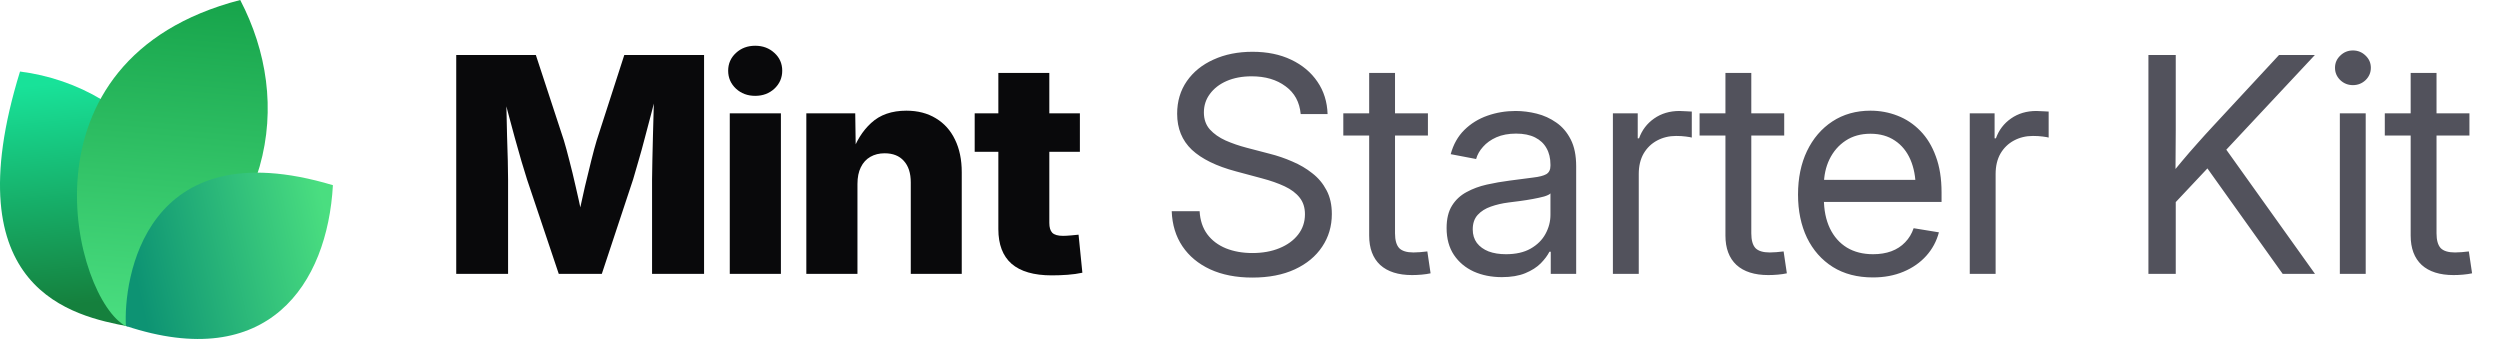
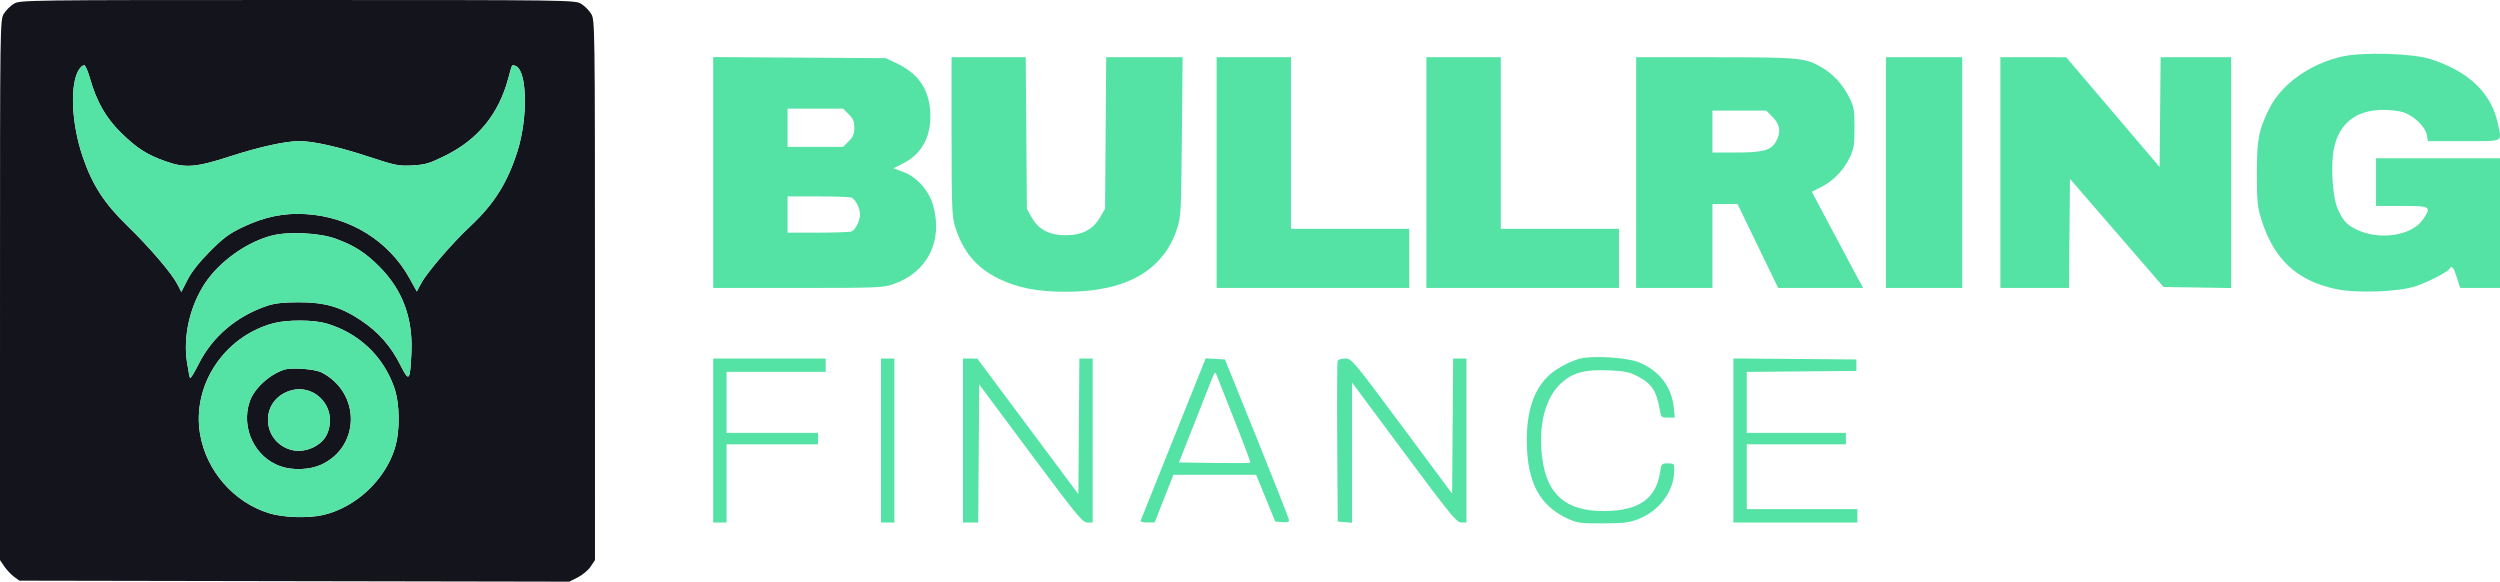
- <svg xmlns="http://www.w3.org/2000/svg" width="177" height="24" viewBox="0 0 177 24" fill="none">
-   <path d="M9.061 23.108C5.268 22.377 -3.391 20.627 1.417 5.064C9.634 6.099 16.973 14.064 9.061 23.108Z" fill="url(#paint0_linear_17557_2020)" />
-   <path d="M8.919 23.094C5.276 21.222 0.784 4.209 17.007 0C20.757 7.193 19.621 16.545 8.919 23.094Z" fill="url(#paint1_linear_17557_2020)" />
-   <path d="M8.914 23.079C8.735 19.882 10.159 9.085 23.57 13.111C23.181 20.123 18.984 26.418 8.914 23.079Z" fill="url(#paint2_linear_17557_2020)" />
-   <path d="M32.301 19.392V3.894H37.938L39.925 9.948C40.036 10.315 40.164 10.787 40.31 11.362C40.462 11.938 40.611 12.552 40.757 13.204C40.91 13.855 41.048 14.483 41.173 15.086C41.305 15.682 41.412 16.192 41.495 16.615H40.695C40.771 16.192 40.871 15.682 40.996 15.086C41.128 14.49 41.267 13.866 41.412 13.214C41.565 12.562 41.714 11.948 41.86 11.373C42.005 10.79 42.133 10.315 42.244 9.948L44.2 3.894H49.848V19.392H46.166V12.704C46.166 12.357 46.173 11.917 46.187 11.383C46.2 10.849 46.214 10.27 46.228 9.646C46.249 9.022 46.266 8.391 46.28 7.753C46.301 7.115 46.311 6.519 46.311 5.964H46.623C46.485 6.561 46.332 7.181 46.166 7.826C45.999 8.471 45.833 9.102 45.666 9.719C45.507 10.336 45.351 10.901 45.198 11.414C45.053 11.928 44.928 12.357 44.824 12.704L42.608 19.392H39.561L37.314 12.704C37.203 12.357 37.072 11.928 36.919 11.414C36.773 10.901 36.614 10.34 36.441 9.729C36.274 9.112 36.104 8.481 35.931 7.836C35.764 7.192 35.608 6.567 35.463 5.964H35.827C35.834 6.512 35.844 7.105 35.858 7.743C35.872 8.374 35.886 9.005 35.9 9.636C35.92 10.26 35.938 10.839 35.952 11.373C35.965 11.907 35.972 12.351 35.972 12.704V19.392H32.301ZM51.668 19.392V8.024H55.288V19.392H51.668ZM53.468 6.786C52.927 6.786 52.473 6.616 52.105 6.276C51.738 5.93 51.554 5.507 51.554 5.007C51.554 4.508 51.738 4.088 52.105 3.749C52.473 3.409 52.927 3.239 53.468 3.239C54.009 3.239 54.463 3.409 54.83 3.749C55.198 4.082 55.382 4.501 55.382 5.007C55.382 5.507 55.198 5.93 54.83 6.276C54.463 6.616 54.009 6.786 53.468 6.786ZM60.708 13.027V19.392H57.088V8.024H60.551L60.593 10.967H60.281C60.593 10.024 61.061 9.268 61.685 8.7C62.309 8.124 63.138 7.836 64.171 7.836C64.975 7.836 65.672 8.017 66.262 8.377C66.851 8.731 67.302 9.234 67.614 9.885C67.933 10.537 68.092 11.307 68.092 12.194V19.392H64.483V12.912C64.483 12.26 64.32 11.754 63.994 11.394C63.675 11.033 63.221 10.853 62.632 10.853C62.25 10.853 61.914 10.936 61.623 11.102C61.332 11.269 61.106 11.515 60.947 11.841C60.787 12.16 60.708 12.555 60.708 13.027ZM76.456 8.024V10.749H69.008V8.024H76.456ZM70.683 5.163H74.292V15.783C74.292 16.102 74.361 16.334 74.5 16.48C74.646 16.625 74.899 16.698 75.259 16.698C75.405 16.698 75.596 16.688 75.831 16.667C76.074 16.646 76.251 16.629 76.362 16.615L76.632 19.309C76.313 19.378 75.963 19.427 75.582 19.455C75.207 19.482 74.836 19.496 74.469 19.496C73.2 19.496 72.25 19.222 71.619 18.674C70.995 18.127 70.683 17.308 70.683 16.22V5.163Z" fill="#09090B" />
-   <path d="M88.667 19.652C87.523 19.652 86.528 19.458 85.682 19.07C84.843 18.681 84.188 18.137 83.716 17.437C83.245 16.736 82.992 15.908 82.957 14.951H84.933C84.968 15.596 85.148 16.14 85.474 16.584C85.8 17.021 86.24 17.354 86.795 17.582C87.35 17.804 87.974 17.915 88.667 17.915C89.388 17.915 90.026 17.801 90.581 17.572C91.143 17.343 91.583 17.024 91.902 16.615C92.228 16.199 92.391 15.717 92.391 15.169C92.391 14.698 92.266 14.306 92.017 13.994C91.767 13.675 91.413 13.408 90.956 13.193C90.498 12.978 89.954 12.787 89.323 12.621L87.502 12.132C86.123 11.765 85.082 11.255 84.382 10.603C83.689 9.944 83.342 9.095 83.342 8.055C83.342 7.174 83.571 6.404 84.028 5.746C84.486 5.087 85.117 4.577 85.921 4.217C86.726 3.849 87.645 3.666 88.678 3.666C89.718 3.666 90.63 3.853 91.413 4.227C92.204 4.602 92.824 5.122 93.275 5.787C93.726 6.446 93.965 7.209 93.993 8.076H92.089C92.013 7.23 91.656 6.574 91.018 6.11C90.387 5.638 89.586 5.403 88.615 5.403C87.95 5.403 87.36 5.513 86.847 5.735C86.341 5.957 85.946 6.262 85.661 6.651C85.377 7.032 85.235 7.469 85.235 7.961C85.235 8.447 85.377 8.849 85.661 9.168C85.946 9.48 86.317 9.74 86.774 9.948C87.232 10.149 87.724 10.319 88.251 10.457L89.884 10.884C90.439 11.023 90.977 11.206 91.496 11.435C92.023 11.657 92.495 11.934 92.911 12.267C93.334 12.593 93.67 12.995 93.92 13.474C94.17 13.945 94.294 14.504 94.294 15.149C94.294 16.015 94.066 16.788 93.608 17.468C93.157 18.148 92.512 18.681 91.673 19.07C90.834 19.458 89.832 19.652 88.667 19.652ZM101.097 8.024V9.594H95.106V8.024H101.097ZM96.937 5.163H98.767V16.521C98.767 17 98.865 17.347 99.059 17.562C99.26 17.77 99.6 17.874 100.078 17.874C100.21 17.874 100.366 17.867 100.546 17.853C100.733 17.832 100.903 17.815 101.056 17.801L101.285 19.351C101.097 19.392 100.886 19.423 100.65 19.444C100.414 19.465 100.189 19.475 99.974 19.475C98.996 19.475 98.244 19.236 97.717 18.758C97.197 18.272 96.937 17.579 96.937 16.677V5.163ZM106.33 19.621C105.595 19.621 104.932 19.489 104.343 19.226C103.754 18.955 103.285 18.564 102.939 18.05C102.592 17.53 102.419 16.896 102.419 16.147C102.419 15.495 102.547 14.965 102.804 14.556C103.06 14.146 103.403 13.828 103.833 13.599C104.263 13.363 104.742 13.186 105.269 13.068C105.796 12.95 106.333 12.857 106.881 12.787C107.574 12.69 108.132 12.617 108.555 12.569C108.978 12.52 109.287 12.441 109.481 12.33C109.675 12.212 109.772 12.014 109.772 11.737V11.654C109.772 11.203 109.679 10.815 109.492 10.489C109.311 10.163 109.041 9.91 108.68 9.729C108.32 9.549 107.872 9.459 107.338 9.459C106.805 9.459 106.34 9.546 105.945 9.719C105.556 9.892 105.241 10.118 104.998 10.395C104.755 10.665 104.593 10.953 104.509 11.258L102.71 10.915C102.897 10.222 103.22 9.65 103.677 9.199C104.135 8.748 104.679 8.412 105.31 8.19C105.941 7.968 106.607 7.857 107.307 7.857C107.8 7.857 108.295 7.92 108.795 8.044C109.301 8.169 109.765 8.381 110.188 8.679C110.611 8.97 110.951 9.369 111.208 9.875C111.464 10.374 111.593 11.005 111.593 11.768V19.392H109.793V17.822H109.7C109.568 18.085 109.363 18.359 109.086 18.643C108.809 18.921 108.444 19.153 107.994 19.34C107.543 19.527 106.988 19.621 106.33 19.621ZM106.621 17.998C107.321 17.998 107.904 17.867 108.368 17.603C108.84 17.333 109.19 16.986 109.419 16.563C109.654 16.133 109.772 15.682 109.772 15.211V13.692C109.703 13.769 109.554 13.841 109.325 13.911C109.096 13.973 108.829 14.032 108.524 14.088C108.226 14.143 107.921 14.192 107.609 14.233C107.304 14.275 107.033 14.309 106.798 14.337C106.354 14.393 105.938 14.49 105.549 14.628C105.168 14.76 104.86 14.954 104.624 15.211C104.388 15.467 104.27 15.811 104.27 16.241C104.27 16.615 104.367 16.934 104.561 17.198C104.762 17.461 105.04 17.662 105.393 17.801C105.747 17.933 106.156 17.998 106.621 17.998ZM114.193 19.392V8.024H115.951V9.792H116.045C116.253 9.209 116.61 8.741 117.116 8.388C117.622 8.034 118.219 7.857 118.905 7.857C119.058 7.857 119.217 7.864 119.384 7.878C119.55 7.885 119.682 7.892 119.779 7.899V9.74C119.716 9.719 119.578 9.695 119.363 9.667C119.155 9.639 118.922 9.625 118.666 9.625C118.174 9.625 117.726 9.733 117.324 9.948C116.922 10.163 116.603 10.471 116.367 10.874C116.138 11.276 116.024 11.758 116.024 12.319V19.392H114.193ZM126.322 8.024V9.594H120.33V8.024H126.322ZM122.161 5.163H123.992V16.521C123.992 17 124.089 17.347 124.283 17.562C124.484 17.77 124.824 17.874 125.302 17.874C125.434 17.874 125.59 17.867 125.77 17.853C125.958 17.832 126.127 17.815 126.28 17.801L126.509 19.351C126.322 19.392 126.11 19.423 125.874 19.444C125.639 19.465 125.413 19.475 125.198 19.475C124.221 19.475 123.468 19.236 122.941 18.758C122.421 18.272 122.161 17.579 122.161 16.677V5.163ZM132.604 19.642C131.502 19.642 130.555 19.396 129.765 18.903C128.974 18.404 128.364 17.714 127.934 16.834C127.511 15.946 127.3 14.927 127.3 13.775C127.3 12.611 127.511 11.584 127.934 10.697C128.364 9.802 128.964 9.102 129.734 8.596C130.51 8.089 131.408 7.836 132.428 7.836C133.1 7.836 133.738 7.954 134.341 8.19C134.952 8.426 135.489 8.783 135.954 9.261C136.425 9.74 136.793 10.343 137.056 11.071C137.327 11.792 137.462 12.645 137.462 13.63V14.296H128.433V12.735H136.463L135.631 13.297C135.631 12.541 135.506 11.876 135.257 11.3C135.007 10.725 134.643 10.277 134.165 9.958C133.686 9.632 133.107 9.469 132.428 9.469C131.748 9.469 131.162 9.632 130.67 9.958C130.177 10.284 129.796 10.725 129.526 11.279C129.262 11.827 129.13 12.441 129.13 13.12V14.046C129.13 14.864 129.273 15.572 129.557 16.168C129.841 16.757 130.243 17.211 130.763 17.53C131.283 17.842 131.901 17.998 132.615 17.998C133.093 17.998 133.523 17.929 133.905 17.79C134.293 17.645 134.619 17.433 134.882 17.156C135.153 16.879 135.354 16.546 135.486 16.157L137.275 16.449C137.108 17.08 136.81 17.634 136.38 18.113C135.95 18.591 135.413 18.966 134.768 19.236C134.123 19.507 133.402 19.642 132.604 19.642ZM139.459 19.392V8.024H141.217V9.792H141.311C141.519 9.209 141.876 8.741 142.382 8.388C142.888 8.034 143.485 7.857 144.171 7.857C144.324 7.857 144.483 7.864 144.649 7.878C144.816 7.885 144.948 7.892 145.045 7.899V9.74C144.982 9.719 144.844 9.695 144.629 9.667C144.421 9.639 144.188 9.625 143.932 9.625C143.439 9.625 142.992 9.733 142.59 9.948C142.188 10.163 141.869 10.471 141.633 10.874C141.404 11.276 141.29 11.758 141.29 12.319V19.392H139.459ZM153.429 14.961V12.715C153.783 12.257 154.136 11.82 154.49 11.404C154.844 10.981 155.204 10.565 155.572 10.156C155.939 9.74 156.314 9.327 156.695 8.918L161.355 3.894H163.893L157.277 10.967H157.184L153.429 14.961ZM152.108 19.392V3.894H154.043V9.241L154.022 12.559L154.043 13.505V19.392H152.108ZM161.615 19.392L155.967 11.477L157.173 9.969L163.903 19.392H161.615ZM165.661 19.392V8.024H167.492V19.392H165.661ZM166.587 6.027C166.24 6.027 165.942 5.909 165.692 5.673C165.443 5.43 165.318 5.139 165.318 4.799C165.318 4.459 165.443 4.172 165.692 3.936C165.942 3.693 166.24 3.572 166.587 3.572C166.934 3.572 167.232 3.693 167.482 3.936C167.731 4.172 167.856 4.459 167.856 4.799C167.856 5.139 167.731 5.43 167.482 5.673C167.232 5.909 166.934 6.027 166.587 6.027ZM174.836 8.024V9.594H168.844V8.024H174.836ZM170.675 5.163H172.506V16.521C172.506 17 172.603 17.347 172.797 17.562C172.998 17.77 173.338 17.874 173.816 17.874C173.948 17.874 174.104 17.867 174.284 17.853C174.472 17.832 174.641 17.815 174.794 17.801L175.023 19.351C174.836 19.392 174.624 19.423 174.388 19.444C174.153 19.465 173.927 19.475 173.712 19.475C172.735 19.475 171.982 19.236 171.455 18.758C170.935 18.272 170.675 17.579 170.675 16.677V5.163Z" fill="#52525C" />
-   <defs>
-     <linearGradient id="paint0_linear_17557_2020" x1="3.776" y1="5.916" x2="5.232" y2="21.559" gradientUnits="userSpaceOnUse">
-       <stop stop-color="#18E299" />
-       <stop offset="1" stop-color="#15803D" />
-     </linearGradient>
-     <linearGradient id="paint1_linear_17557_2020" x1="12.171" y1="-0.718" x2="10.19" y2="22.983" gradientUnits="userSpaceOnUse">
-       <stop stop-color="#16A34A" />
-       <stop offset="1" stop-color="#4ADE80" />
-     </linearGradient>
-     <linearGradient id="paint2_linear_17557_2020" x1="23.133" y1="15.353" x2="9.338" y2="18.52" gradientUnits="userSpaceOnUse">
-       <stop stop-color="#4ADE80" />
-       <stop offset="1" stop-color="#0D9373" />
-     </linearGradient>
-   </defs>
+ <svg xmlns="http://www.w3.org/2000/svg" width="1311" height="305" viewBox="0 0 1311 305" version="1.1">
+   <path d="M 7.241 1.995 C 5.448 3.088, 3.088 5.448, 1.995 7.241 C 0.037 10.452, 0.007 12.569, 0.004 152.102 L -0 293.704 2.250 297.010 C 3.487 298.828, 5.770 301.257, 7.323 302.408 L 10.146 304.500 154.334 304.763 L 298.523 305.026 303.003 302.763 C 305.468 301.518, 308.500 298.971, 309.742 297.102 L 312 293.704 311.996 152.102 C 311.993 12.569, 311.963 10.452, 310.005 7.241 C 308.912 5.448, 306.552 3.088, 304.759 1.995 C 301.546 0.036, 299.426 0.007, 156 0.007 C 12.574 0.007, 10.454 0.036, 7.241 1.995 M 41.476 36.396 C 36.528 43.948, 37.400 64.737, 43.399 82.262 C 48.461 97.050, 54.689 106.671, 66.834 118.465 C 78.613 129.902, 90.126 143.366, 93.081 149.159 L 95.092 153.102 98.293 146.801 C 100.392 142.669, 104.433 137.533, 110.034 131.881 C 117.018 124.834, 120.118 122.525, 127.037 119.215 C 138.561 113.702, 148.819 111.572, 160.415 112.283 C 183.582 113.705, 203.938 126.335, 214.817 146.036 L 218.582 152.853 220.807 148.676 C 223.924 142.825, 236.943 127.701, 246.842 118.431 C 259.178 106.879, 266.197 95.645, 271.411 79.108 C 276.945 61.558, 276.403 36.904, 270.433 34.613 C 268.320 33.802, 268.660 33.241, 266.572 41 C 261.504 59.836, 250.737 73.072, 233.539 81.610 C 225.218 85.741, 223.064 86.382, 216.266 86.752 C 209.043 87.146, 207.416 86.818, 193 82.071 C 177.638 77.011, 164.205 74, 157 74 C 149.785 74, 136.083 77.018, 120.740 81.985 C 102.604 87.857, 97.214 88.269, 86.757 84.578 C 77.043 81.149, 71.655 77.684, 63.377 69.539 C 55.465 61.754, 50.579 53.158, 47.144 40.976 C 46.158 37.479, 44.851 34.450, 44.239 34.246 C 43.628 34.043, 42.384 35.010, 41.476 36.396 M 142.645 123.518 C 129.504 126.848, 115.117 137.091, 107.533 148.516 C 99.617 160.442, 95.990 176.218, 98.041 189.802 C 98.680 194.036, 99.409 197.837, 99.660 198.249 C 99.911 198.661, 101.968 195.299, 104.231 190.778 C 111.320 176.614, 124.115 165.745, 140 160.391 C 144.013 159.038, 148.474 158.532, 156.500 158.518 C 170.373 158.495, 178.712 160.913, 189.389 168.054 C 198.543 174.177, 204.969 181.486, 209.998 191.495 C 214.547 200.551, 215.050 199.981, 215.748 184.988 C 216.589 166.932, 211.138 152.185, 199.134 140.037 C 191.755 132.570, 185.963 128.842, 176.120 125.224 C 167.640 122.106, 151.467 121.282, 142.645 123.518 M 143.275 169.539 C 117.454 176.493, 100.556 202.124, 104.932 227.699 C 108.216 246.895, 122.516 263.334, 140.928 269.081 C 148.493 271.442, 161.625 271.886, 169.499 270.047 C 186.510 266.075, 201.837 251.819, 207.023 235.145 C 209.891 225.924, 209.729 211.678, 206.657 203 C 200.862 186.631, 188.016 174.573, 171.068 169.595 C 164.384 167.632, 150.460 167.604, 143.275 169.539 M 148.994 193.875 C 141.183 196.436, 133.247 203.779, 130.934 210.584 C 126.254 224.352, 133.567 239.761, 147.035 244.512 C 153.483 246.787, 162.564 246.416, 168.538 243.634 C 189.048 234.084, 189.164 205.961, 168.737 195.357 C 165.138 193.490, 152.958 192.575, 148.994 193.875 M 149.274 206.036 C 136.027 212.772, 138.300 232.071, 152.795 235.935 C 159.971 237.847, 168.945 233.769, 171.613 227.383 C 177.699 212.817, 163.196 198.957, 149.274 206.036" stroke="none" fill="#13141c" fill-rule="evenodd" />
+   <path d="M 1228.500 29.585 C 1211.682 33.274, 1196.608 43.910, 1190.196 56.612 C 1184.466 67.962, 1183.511 72.872, 1183.505 91 C 1183.501 105.508, 1183.783 108.406, 1185.841 115 C 1192.389 135.980, 1204.456 147.235, 1225.094 151.614 C 1235.848 153.895, 1258.085 153.053, 1267 150.027 C 1273.569 147.798, 1283.470 142.667, 1284.538 140.939 C 1285.728 139.013, 1286.682 140.148, 1288.368 145.500 L 1290.102 151 1300.551 151 L 1311 151 1311 117 L 1311 83 1278.500 83 L 1246 83 1246 95.500 L 1246 108 1259.500 108 C 1274.760 108, 1275.207 108.288, 1270.561 115.125 C 1264.688 123.767, 1247.250 126.251, 1235.292 120.148 C 1230.430 117.667, 1228.591 115.582, 1225.865 109.463 C 1223.160 103.391, 1222.126 86.528, 1223.926 77.856 C 1226.641 64.777, 1235.424 57.777, 1249.314 57.623 C 1253.266 57.579, 1258.246 58.150, 1260.381 58.892 C 1265.932 60.822, 1271.807 66.455, 1272.583 70.591 L 1273.223 74 1292.111 74 C 1313.590 74, 1312.002 74.822, 1309.876 64.799 C 1306.471 48.755, 1294.668 37.469, 1274.500 30.976 C 1265.223 27.989, 1239.343 27.207, 1228.500 29.585 M 374 90.461 L 374 151 418.343 151 C 459.894 151, 463.048 150.876, 468.427 149.025 C 486.302 142.875, 494.609 126.493, 489.353 107.760 C 487.152 99.916, 480.865 92.835, 473.742 90.178 L 468.573 88.250 473.626 85.689 C 483.817 80.525, 488.695 70.964, 487.766 57.975 C 486.934 46.339, 481.261 38.393, 470 33.090 L 464.500 30.500 419.250 30.211 L 374 29.923 374 90.461 M 499 71.318 C 499 106.403, 499.243 113.456, 500.612 118.068 C 504.665 131.729, 511.972 140.521, 524.086 146.310 C 533.986 151.042, 544.205 153, 559 153 C 590.513 153, 609.927 142.010, 617.220 120.042 C 619.281 113.834, 619.411 111.369, 619.773 71.750 L 620.154 30 600.120 30 L 580.086 30 579.793 69.750 L 579.500 109.500 576.848 114.011 C 573.105 120.377, 567.599 123.274, 559.093 123.352 C 550.438 123.431, 544.610 120.412, 541.013 113.987 L 538.500 109.500 538.197 69.750 L 537.894 30 518.447 30 L 499 30 499 71.318 M 638 90.500 L 638 151 688.500 151 L 739 151 739 135.500 L 739 120 708 120 L 677 120 677 75 L 677 30 657.500 30 L 638 30 638 90.500 M 748 90.500 L 748 151 798.500 151 L 849 151 849 135.500 L 849 120 818 120 L 787 120 787 75 L 787 30 767.500 30 L 748 30 748 90.500 M 858 90.500 L 858 151 878 151 L 898 151 898 129 L 898 107 904.583 107 L 911.166 107 921.815 129 L 932.463 151 954.737 151 L 977.010 151 972.562 142.750 C 970.115 138.213, 964.068 126.864, 959.122 117.532 L 950.131 100.564 954.816 98.210 C 961.229 94.986, 966.579 89.555, 969.799 83 C 972.213 78.084, 972.500 76.385, 972.500 67 C 972.500 57.430, 972.247 56, 969.641 50.858 C 966.277 44.222, 961.343 38.871, 955.344 35.356 C 946.745 30.316, 943.685 30.025, 899.250 30.012 L 858 30 858 90.500 M 989 90.500 L 989 151 1009 151 L 1029 151 1029 90.500 L 1029 30 1009 30 L 989 30 989 90.500 M 1049 90.500 L 1049 151 1066.985 151 L 1084.969 151 1085.235 122.402 L 1085.500 93.804 1110.033 122.152 L 1134.565 150.500 1152.283 150.773 L 1170 151.046 1170 90.523 L 1170 30 1151.515 30 L 1133.030 30 1132.765 58.793 L 1132.500 87.587 1108 58.801 L 1083.500 30.015 1066.250 30.007 L 1049 30 1049 90.500 M 41.476 36.396 C 36.528 43.948, 37.400 64.737, 43.399 82.262 C 48.461 97.050, 54.689 106.671, 66.834 118.465 C 78.613 129.902, 90.126 143.366, 93.081 149.159 L 95.092 153.102 98.293 146.801 C 100.392 142.669, 104.433 137.533, 110.034 131.881 C 117.018 124.834, 120.118 122.525, 127.037 119.215 C 138.561 113.702, 148.819 111.572, 160.415 112.283 C 183.582 113.705, 203.938 126.335, 214.817 146.036 L 218.582 152.853 220.807 148.676 C 223.924 142.825, 236.943 127.701, 246.842 118.431 C 259.178 106.879, 266.197 95.645, 271.411 79.108 C 276.945 61.558, 276.403 36.904, 270.433 34.613 C 268.320 33.802, 268.660 33.241, 266.572 41 C 261.504 59.836, 250.737 73.072, 233.539 81.610 C 225.218 85.741, 223.064 86.382, 216.266 86.752 C 209.043 87.146, 207.416 86.818, 193 82.071 C 177.638 77.011, 164.205 74, 157 74 C 149.785 74, 136.083 77.018, 120.740 81.985 C 102.604 87.857, 97.214 88.269, 86.757 84.578 C 77.043 81.149, 71.655 77.684, 63.377 69.539 C 55.465 61.754, 50.579 53.158, 47.144 40.976 C 46.158 37.479, 44.851 34.450, 44.239 34.246 C 43.628 34.043, 42.384 35.010, 41.476 36.396 M 413 67 L 413 77 427.577 77 L 442.154 77 445.077 74.077 C 447.369 71.784, 448 70.258, 448 67 C 448 63.742, 447.369 62.216, 445.077 59.923 L 442.154 57 427.577 57 L 413 57 413 67 M 898 69 L 898 80 909.750 79.994 C 924.265 79.988, 928.453 78.944, 931.048 74.689 C 934.076 69.723, 933.606 65.406, 929.600 61.400 L 926.200 58 912.100 58 L 898 58 898 69 M 413 112.500 L 413 122 428.918 122 C 437.673 122, 445.565 121.720, 446.455 121.379 C 448.560 120.571, 451 115.805, 451 112.500 C 451 109.195, 448.560 104.429, 446.455 103.621 C 445.565 103.280, 437.673 103, 428.918 103 L 413 103 413 112.500 M 142.645 123.518 C 129.504 126.848, 115.117 137.091, 107.533 148.516 C 99.617 160.442, 95.990 176.218, 98.041 189.802 C 98.680 194.036, 99.409 197.837, 99.660 198.249 C 99.911 198.661, 101.968 195.299, 104.231 190.778 C 111.320 176.614, 124.115 165.745, 140 160.391 C 144.013 159.038, 148.474 158.532, 156.500 158.518 C 170.373 158.495, 178.712 160.913, 189.389 168.054 C 198.543 174.177, 204.969 181.486, 209.998 191.495 C 214.547 200.551, 215.050 199.981, 215.748 184.988 C 216.589 166.932, 211.138 152.185, 199.134 140.037 C 191.755 132.570, 185.963 128.842, 176.120 125.224 C 167.640 122.106, 151.467 121.282, 142.645 123.518 M 143.275 169.539 C 117.454 176.493, 100.556 202.124, 104.932 227.699 C 108.216 246.895, 122.516 263.334, 140.928 269.081 C 148.493 271.442, 161.625 271.886, 169.499 270.047 C 186.510 266.075, 201.837 251.819, 207.023 235.145 C 209.891 225.924, 209.729 211.678, 206.657 203 C 200.862 186.631, 188.016 174.573, 171.068 169.595 C 164.384 167.632, 150.460 167.604, 143.275 169.539 M 828.746 188.025 C 822.944 189.486, 815.430 193.636, 811.533 197.533 C 804.091 204.976, 800.540 216.067, 800.658 231.500 C 800.821 252.820, 807.220 264.991, 821.880 271.865 C 827.066 274.296, 828.504 274.497, 840.500 274.465 C 851.760 274.434, 854.295 274.114, 859.441 272.071 C 870.534 267.669, 878 257.308, 878 246.318 C 878 243.214, 877.782 243, 874.614 243 C 871.343 243, 871.203 243.161, 870.518 247.727 C 868.427 261.673, 859.176 268, 840.879 268 C 821.190 268, 811.316 259.504, 808.754 240.358 C 806.485 223.397, 810.260 208.515, 818.786 200.812 C 824.756 195.419, 831.147 193.697, 843.340 194.196 C 851.882 194.546, 854.320 195.036, 858.651 197.273 C 866.212 201.178, 868.746 205.036, 870.461 215.250 C 871.052 218.771, 871.310 219, 874.685 219 L 878.280 219 877.726 213.637 C 876.587 202.596, 869.828 194.009, 859 189.844 C 852.769 187.447, 835.232 186.393, 828.746 188.025 M 374 231 L 374 274 377.500 274 L 381 274 381 253.500 L 381 233 405 233 L 429 233 429 230 L 429 227 405 227 L 381 227 381 211 L 381 195 407 195 L 433 195 433 191.500 L 433 188 403.500 188 L 374 188 374 231 M 462 231 L 462 274 465.500 274 L 469 274 469 231 L 469 188 465.500 188 L 462 188 462 231 M 505 231 L 505 274 508.988 274 L 512.975 274 513.238 237.801 L 513.500 201.602 540.449 237.801 C 564.695 270.369, 567.679 274, 570.199 274 L 573 274 573 231 L 573 188 569.513 188 L 566.025 188 565.763 223.569 L 565.500 259.138 539 223.596 L 512.500 188.054 508.750 188.027 L 505 188 505 231 M 615.506 229.702 C 606.290 252.691, 598.533 272.063, 598.268 272.750 C 597.934 273.617, 598.966 273.999, 601.643 273.997 L 605.500 273.995 610.409 261.497 L 615.318 249 637.025 249 L 658.732 249 663.733 261.250 L 668.735 273.500 672.367 273.810 C 674.866 274.024, 675.990 273.712, 675.967 272.810 C 675.949 272.090, 668.382 252.825, 659.151 230 L 642.369 188.500 637.316 188.202 L 632.263 187.905 615.506 229.702 M 701.457 189.251 C 701.193 189.938, 701.095 209.176, 701.239 232.001 L 701.500 273.500 705.250 273.810 L 709 274.121 709 237.337 L 709 200.554 736.250 237.241 C 760.451 269.823, 763.808 273.932, 766.250 273.964 L 769 274 769 231 L 769 188 765.513 188 L 762.025 188 761.763 223.427 L 761.500 258.855 735.170 223.427 C 709.424 188.785, 708.764 188, 705.389 188 C 703.491 188, 701.721 188.563, 701.457 189.251 M 909 230.986 L 909 274 941.500 274 L 974 274 974 270.500 L 974 267 945 267 L 916 267 916 250 L 916 233 942 233 L 968 233 968 230 L 968 227 942 227 L 916 227 916 211.015 L 916 195.031 944.750 194.765 L 973.500 194.500 973.500 191.500 L 973.500 188.500 941.250 188.236 L 909 187.972 909 230.986 M 148.994 193.875 C 141.183 196.436, 133.247 203.779, 130.934 210.584 C 126.254 224.352, 133.567 239.761, 147.035 244.512 C 153.483 246.787, 162.564 246.416, 168.538 243.634 C 189.048 234.084, 189.164 205.961, 168.737 195.357 C 165.138 193.490, 152.958 192.575, 148.994 193.875 M 635.838 197.892 C 635.102 199.757, 630.847 210.557, 626.382 221.892 L 618.263 242.500 636.776 242.773 C 646.958 242.923, 655.465 242.869, 655.681 242.653 C 655.896 242.437, 652.061 232.189, 647.157 219.880 C 642.253 207.571, 638.001 196.825, 637.709 196 C 637.349 194.987, 636.742 195.601, 635.838 197.892 M 149.274 206.036 C 136.027 212.772, 138.300 232.071, 152.795 235.935 C 159.971 237.847, 168.945 233.769, 171.613 227.383 C 177.699 212.817, 163.196 198.957, 149.274 206.036" stroke="none" fill="#54e2a5" fill-rule="evenodd" />
</svg>
